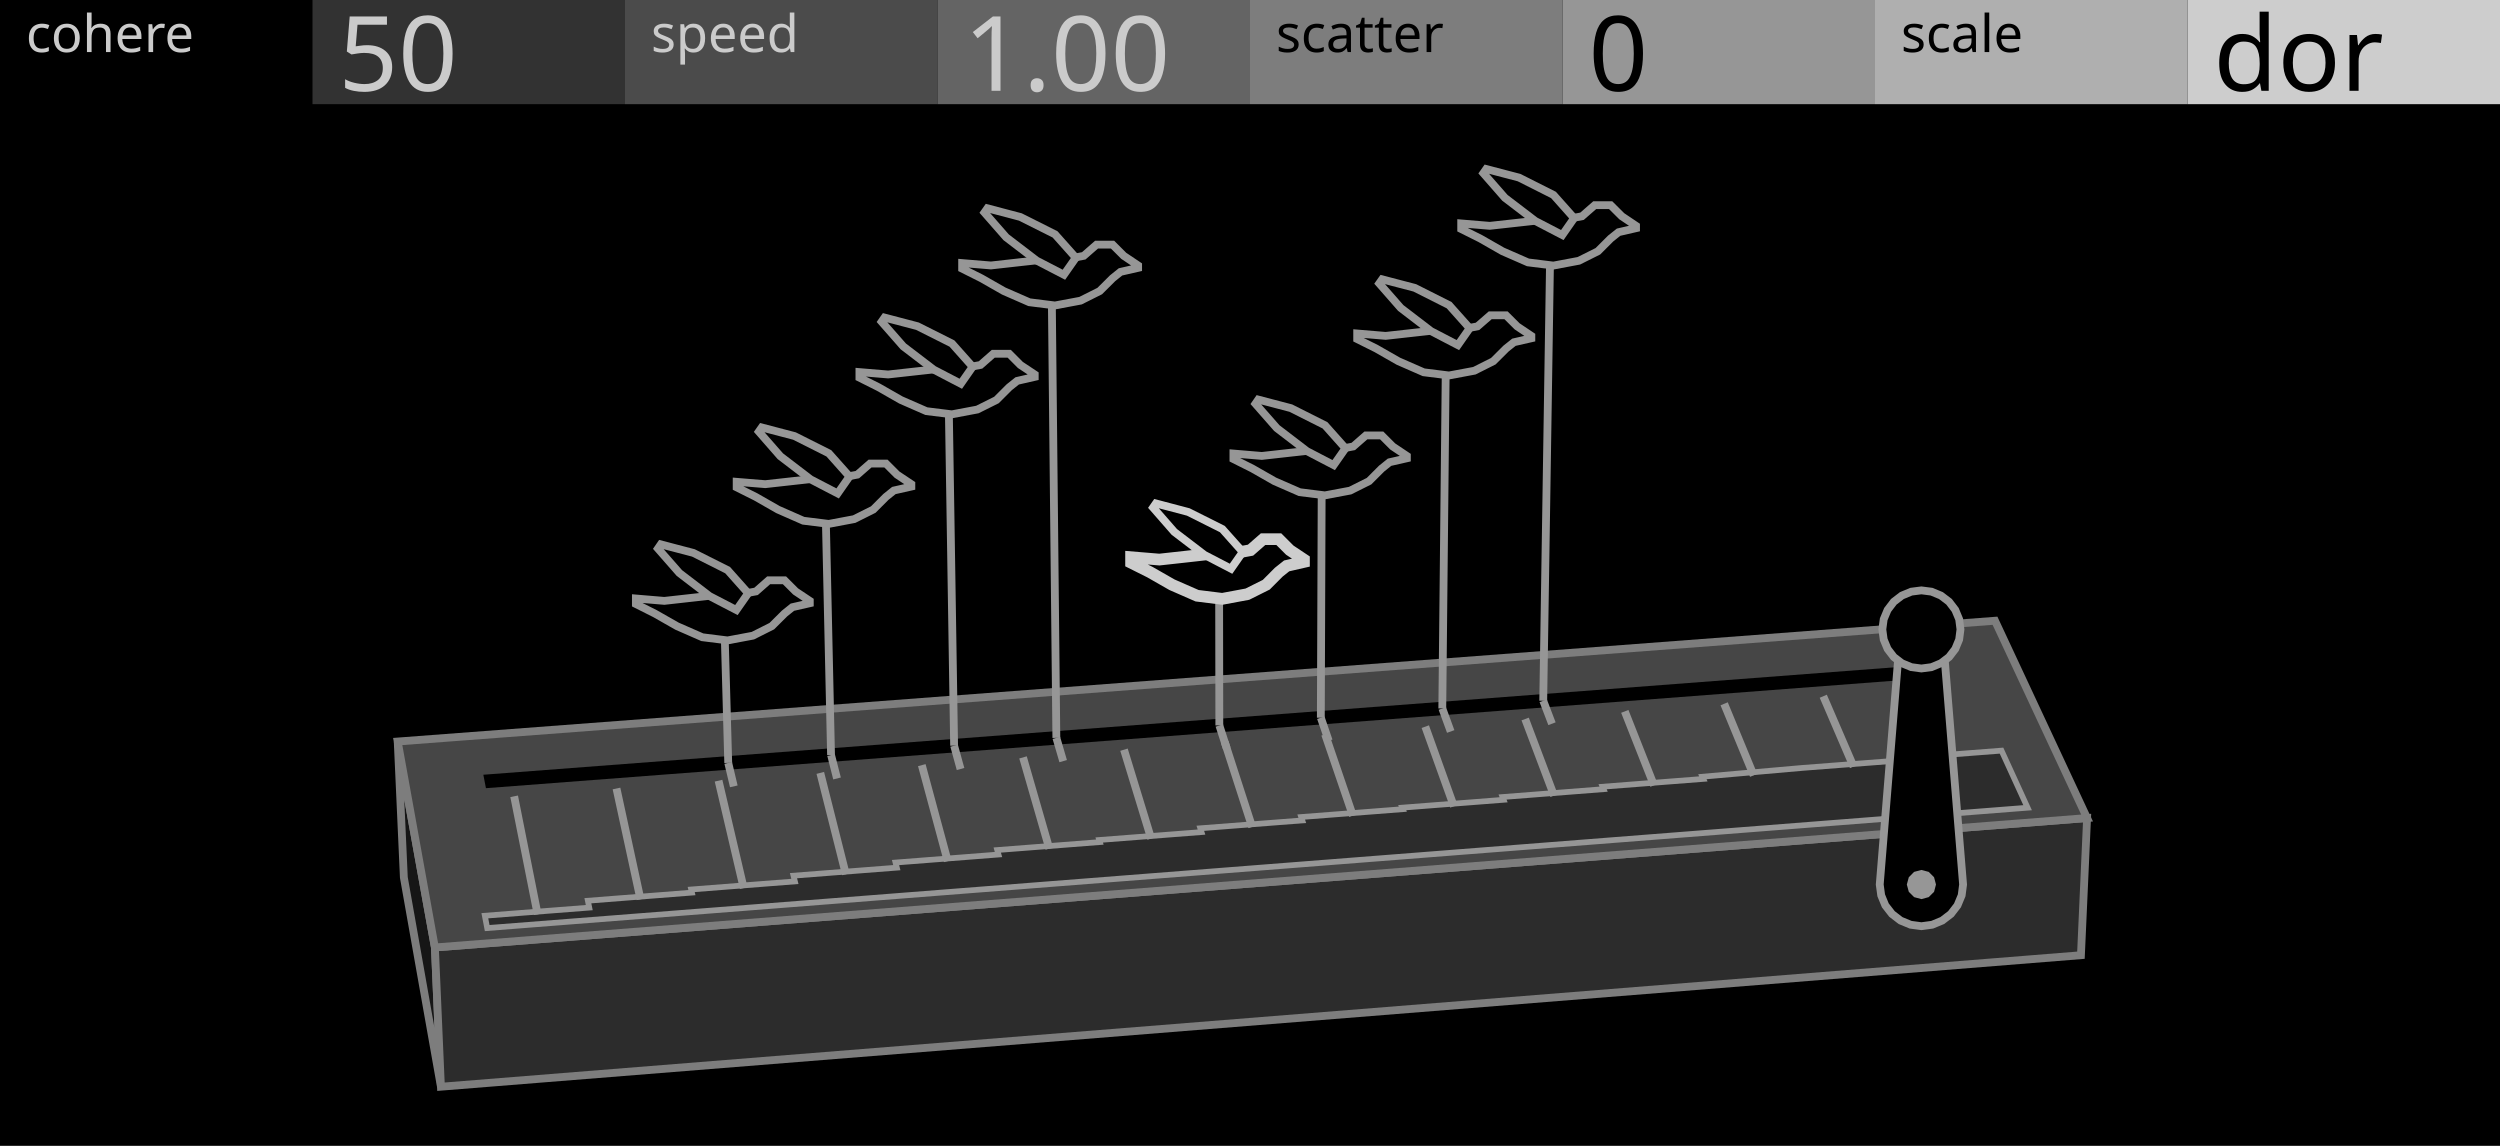
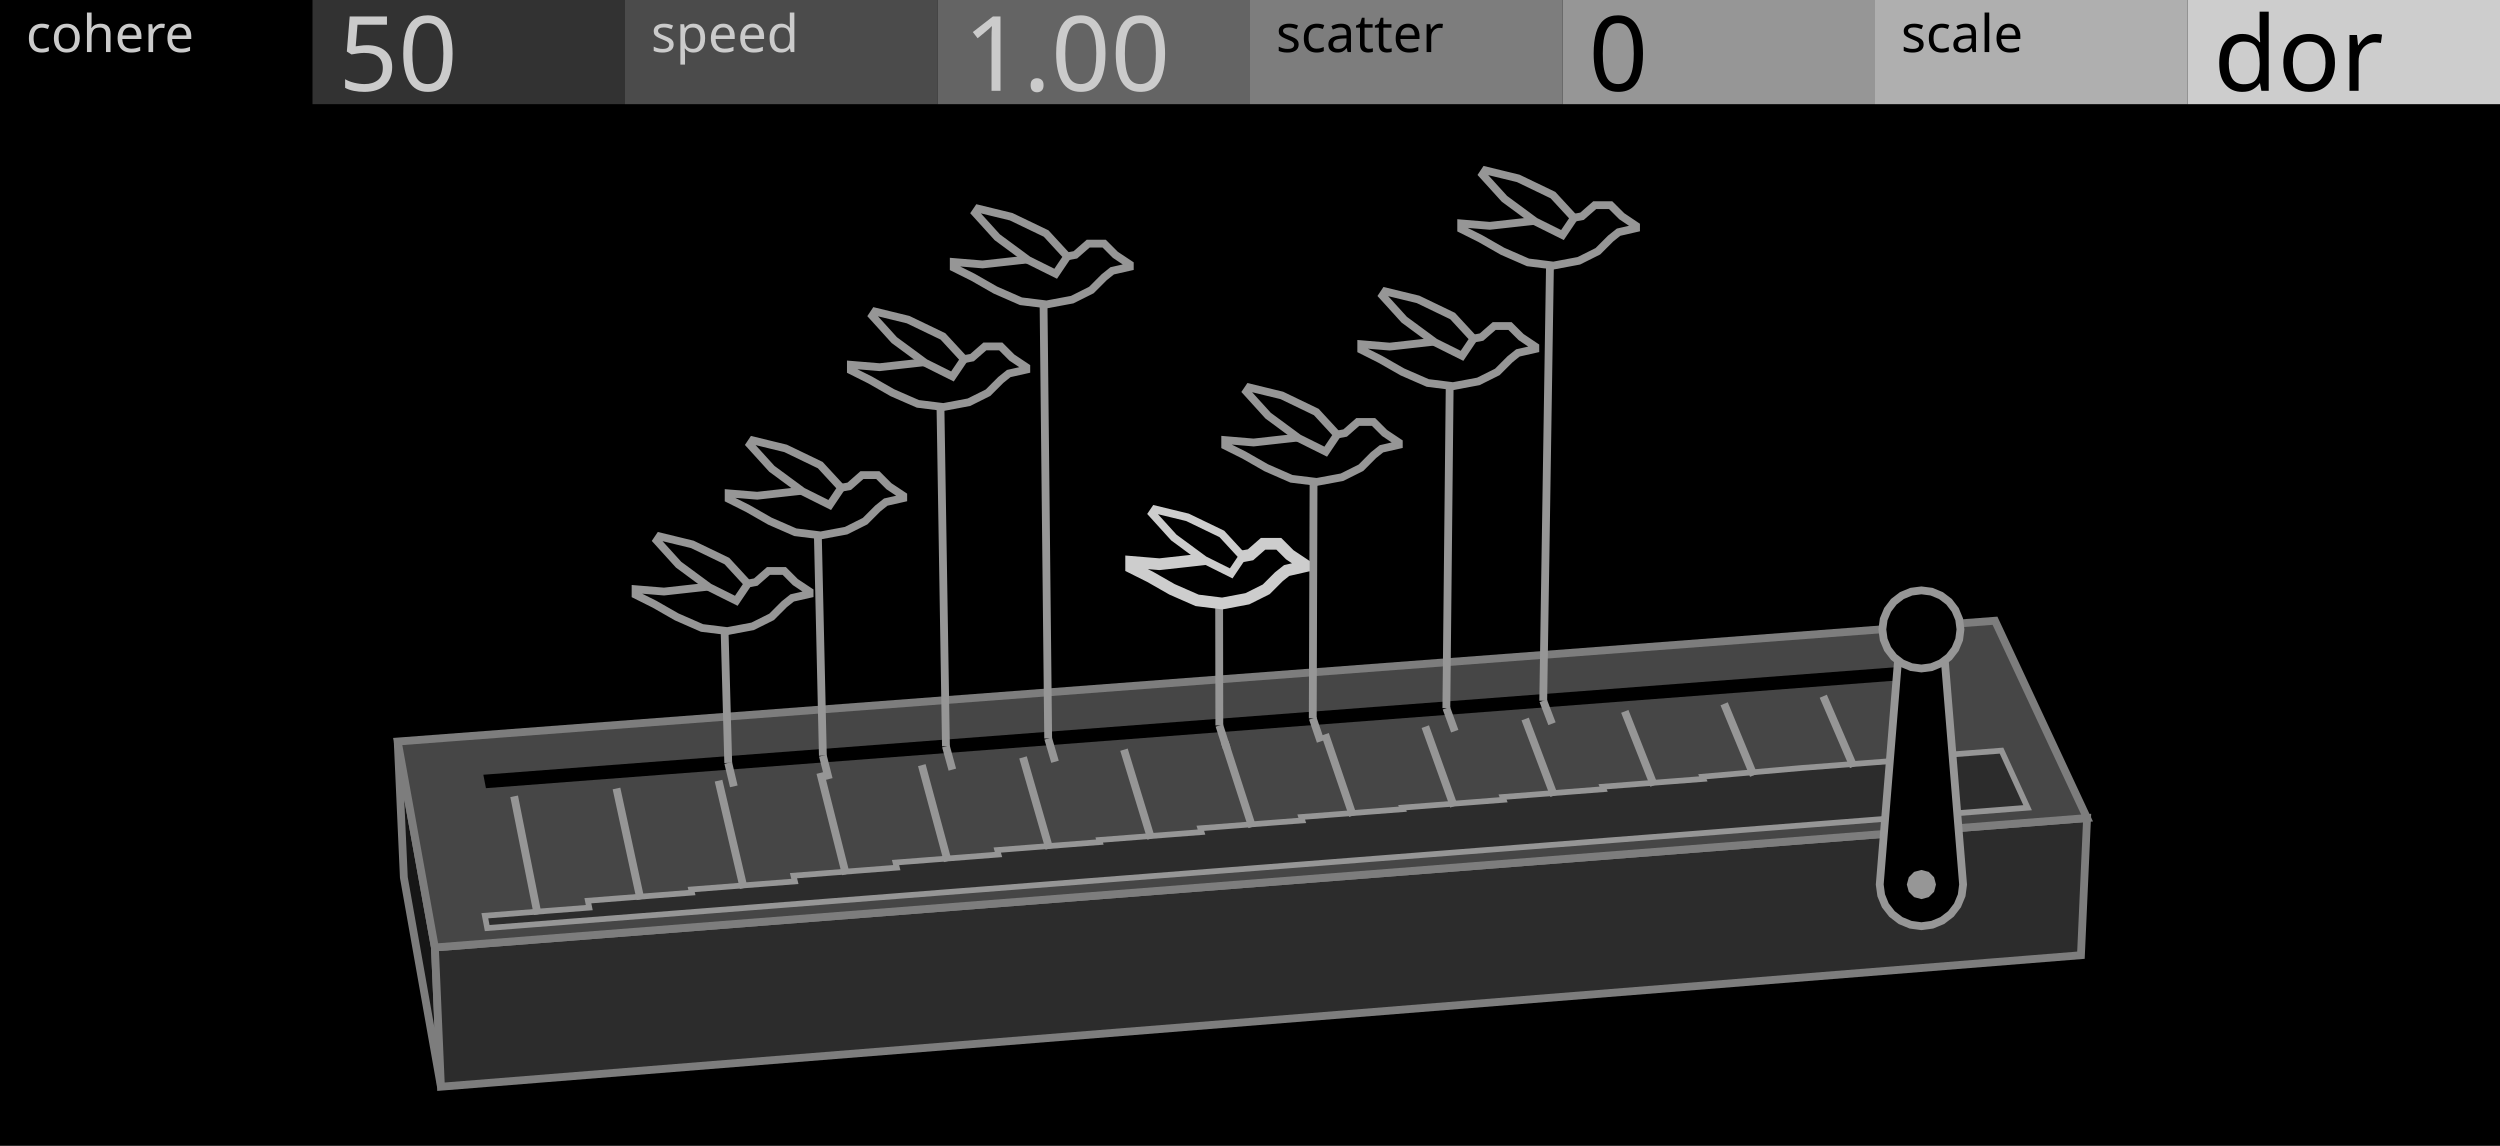
<svg xmlns="http://www.w3.org/2000/svg" width="480" height="220" viewBox="0 0 480 220">
  <g id="preview_canvas">
    <rect x="0" y="0" width="480" height="220" fill="#000000" stroke="none" />
  </g>
  <g id="preview_header">
    <rect x="0" y="0" width="60" height="20" fill="#000000" stroke="none" />
    <rect x="60" y="0" width="60" height="20" fill="#323232" stroke="none" />
    <rect x="120" y="0" width="60" height="20" fill="#4B4B4B" stroke="none" />
    <rect x="180" y="0" width="60" height="20" fill="#646464" stroke="none" />
    <rect x="240" y="0" width="60" height="20" fill="#7D7D7D" stroke="none" />
    <rect x="300" y="0" width="60" height="20" fill="#969696" stroke="none" />
    <rect x="360" y="0" width="60" height="20" fill="#AFAFAF" stroke="none" />
    <rect x="420" y="0" width="60" height="20" fill="#CDCDCD" stroke="none" />
    <text transform="matrix(1 0 0 1 5 10)" fill="#CBCBCB" stroke="none" font-family="UniversNextPro-Light" font-size="10px">cohere</text>
    <text transform="matrix(1 0 0 1 125 10)" fill="#CBCBCB" stroke="none" font-family="UniversNextPro-Light" font-size="10px">speed</text>
    <text transform="matrix(1 0 0 1 245 10)" fill="#000000" stroke="none" font-family="UniversNextPro-Light" font-size="10px">scatter</text>
    <text transform="matrix(1 0 0 1 365 10)" fill="#000000" stroke="none" font-family="UniversNextPro-Light" font-size="10px">scale</text>
    <text transform="matrix(1 0 0 1 65 17.44)" fill="#CBCBCB" stroke="none" font-family="UniversNextPro-Light" font-size="20px">50</text>
    <text transform="matrix(1 0 0 1 185 17.44)" fill="#CBCBCB" stroke="none" font-family="UniversNextPro-Light" font-size="20px">1.00</text>
    <text transform="matrix(1 0 0 1 305 17.44)" fill="#000000" stroke="none" font-family="UniversNextPro-Light" font-size="20px">0</text>
    <text transform="matrix(1 0 0 1 425 17.44)" fill="#000000" stroke="none" font-family="UniversNextPro-Light" font-size="20px">dor</text>
  </g>
  <path d="M 83.5 181.91 L 76.36 142.37 L 77.54 168.48 L 84.66 208.65 Z" fill="#161616" stroke="#7D7D7D" stroke-width="1.5" />
  <path d="M 83.5 181.91 L 400.72 157.06 L 399.54 183.4 L 84.66 208.65 Z" fill="#2C2C2C" stroke="#7D7D7D" stroke-width="1.5" />
  <path d="M 83.5 181.91 L 400.72 157.06 L 383.04 119.18 L 76.36 142.37 Z" fill="#464646" stroke="#7D7D7D" stroke-width="1.5" />
  <path d="M 93.3 151.33 L 373.05 129.98 L 371.92 127.5 L 92.8 148.75 Z" fill="#000000" stroke="none" stroke-width="0" />
  <path d="M 93.54 178.19 L 389.3 155.08 L 384.29 144.12 L 365.12 145.6 L 365.28 145.96 L 346.06 147.44 L 326.86 149.13 L 327.04 149.55 L 307.7 151.05 L 307.89 151.52 L 288.49 153.03 L 288.69 153.56 L 269.23 155.07 L 269.34 155.36 L 249.83 156.87 L 250.04 157.52 L 230.46 159.03 L 230.69 159.76 L 211.05 161.28 L 211.17 161.68 L 191.47 163.21 L 191.71 164.07 L 171.94 165.61 L 172.19 166.59 L 152.35 168.13 L 152.62 169.23 L 132.71 170.78 L 132.85 171.38 L 112.87 172.94 L 113.14 174.26 L 93.09 175.82 Z" fill="#2C2C2C" stroke="#969696" stroke-width="1.1" />
  <path d="M 103.96 175.4 L 99.45 152.74 L 97.98 153.04 L 102.49 175.69 Z" fill="#969696" stroke="none" stroke-width="0" />
  <path d="M 123.71 172.51 L 119.1 151.23 L 117.63 151.55 L 122.24 172.82 Z" fill="#969696" stroke="none" stroke-width="0" />
  <path d="M 143.52 170.34 L 138.69 149.72 L 137.23 150.06 L 142.06 170.68 Z" fill="#969696" stroke="none" stroke-width="0" />
  <path d="M 163.13 167.67 L 158.22 148.21 L 156.77 148.58 L 161.68 168.04 Z" fill="#969696" stroke="none" stroke-width="0" />
  <path d="M 182.69 165.14 L 177.71 146.71 L 176.26 147.1 L 181.24 165.53 Z" fill="#969696" stroke="none" stroke-width="0" />
  <path d="M 202.19 162.73 L 197.14 145.21 L 195.7 145.63 L 200.75 163.14 Z" fill="#969696" stroke="none" stroke-width="0" />
  <path d="M 221.74 160.79 L 216.52 143.72 L 215.09 144.16 L 220.31 161.23 Z" fill="#969696" stroke="none" stroke-width="0" />
  <path d="M 241.13 158.54 L 235.85 142.23 L 234.43 142.69 L 239.7 159 Z" fill="#969696" stroke="none" stroke-width="0" />
  <path d="M 260.46 156.36 L 255.13 140.74 L 253.71 141.23 L 259.05 156.85 Z" fill="#969696" stroke="none" stroke-width="0" />
  <path d="M 279.85 154.55 L 274.36 139.26 L 272.95 139.77 L 278.44 155.06 Z" fill="#969696" stroke="none" stroke-width="0" />
  <path d="M 299.08 152.5 L 293.53 137.79 L 292.13 138.31 L 297.68 153.02 Z" fill="#969696" stroke="none" stroke-width="0" />
  <path d="M 318.26 150.51 L 312.66 136.31 L 311.26 136.86 L 316.87 151.06 Z" fill="#969696" stroke="none" stroke-width="0" />
  <path d="M 337.4 148.58 L 331.73 134.84 L 330.34 135.42 L 336.01 149.15 Z" fill="#969696" stroke="none" stroke-width="0" />
  <path d="M 356.57 146.88 L 350.75 133.38 L 349.38 133.97 L 355.19 147.48 Z" fill="#969696" stroke="none" stroke-width="0" />
  <path d="M 375.61 145.03 L 369.73 131.92 L 368.36 132.53 L 374.24 145.65 Z" fill="#969696" stroke="none" stroke-width="0" />
  <path d="M 376.91 169.83 L 376.64 171.9 L 375.84 173.83 L 374.57 175.48 L 372.91 176.75 L 370.98 177.55 L 368.91 177.83 L 366.84 177.55 L 364.91 176.75 L 363.26 175.48 L 361.98 173.83 L 361.19 171.9 L 360.91 169.83 L 364.91 120.85 L 372.91 120.85 Z" fill="#000000" stroke="#969696" stroke-width="1.5" />
  <path d="M 371.71 169.83 L 371.34 171.23 L 370.31 172.25 L 368.91 172.63 L 367.51 172.25 L 366.49 171.23 L 366.11 169.83 L 366.49 168.43 L 367.51 167.4 L 368.91 167.03 L 370.31 167.4 L 371.34 168.43 Z" fill="#969696" stroke="none" stroke-width="0" />
  <path d="M 376.41 120.85 L 376.16 122.79 L 375.41 124.6 L 374.22 126.15 L 372.66 127.34 L 370.85 128.09 L 368.91 128.35 L 366.97 128.09 L 365.16 127.34 L 363.61 126.15 L 362.42 124.6 L 361.67 122.79 L 361.41 120.85 L 361.67 118.9 L 362.42 117.1 L 363.61 115.54 L 365.16 114.35 L 366.97 113.6 L 368.91 113.35 L 370.85 113.6 L 372.66 114.35 L 374.22 115.54 L 375.41 117.1 L 376.16 118.9 Z" fill="#000000" stroke="#969696" stroke-width="1.5" />
  <path d="M 139.09 146.65 L 140.16 151.15 L 141.62 150.81 L 140.55 146.3 Z" fill="#969696" stroke="none" stroke-width="0" />
-   <path d="M 140.57 146.45 L 139.83 119.9 L 138.34 119.94 L 139.07 146.5 Z" fill="#969696" stroke="none" stroke-width="0" />
-   <path d="M 158.84 145.15 L 159.98 149.65 L 161.44 149.28 L 160.29 144.78 Z" fill="#969696" stroke="none" stroke-width="0" />
-   <path d="M 160.31 144.95 L 159.26 97.52 L 157.76 97.55 L 158.81 144.99 Z" fill="#969696" stroke="none" stroke-width="0" />
-   <path d="M 182.47 143.37 L 183.7 147.85 L 185.15 147.45 L 183.91 142.97 Z" fill="#969696" stroke="none" stroke-width="0" />
-   <path d="M 183.94 143.16 L 182.89 76.48 L 181.39 76.5 L 182.44 143.18 Z" fill="#969696" stroke="none" stroke-width="0" />
-   <path d="M 202.1 141.88 L 203.41 146.35 L 204.85 145.93 L 203.54 141.46 Z" fill="#969696" stroke="none" stroke-width="0" />
-   <path d="M 203.57 141.67 L 202.68 55.57 L 201.18 55.58 L 202.07 141.68 Z" fill="#969696" stroke="none" stroke-width="0" />
+   <path d="M 140.57 146.45 L 139.79 118.12 L 138.29 118.16 L 139.07 146.5 Z" fill="#969696" stroke="none" stroke-width="0" />
+   <path d="M 157.26 145.27 L 158.4 149.77 L 159.85 149.4 L 158.71 144.91 Z" fill="#969696" stroke="none" stroke-width="0" />
+   <path d="M 158.74 145.07 L 157.71 99.74 L 156.21 99.77 L 157.24 145.11 Z" fill="#969696" stroke="none" stroke-width="0" />
+   <path d="M 180.89 143.49 L 182.13 147.97 L 183.57 147.57 L 182.34 143.09 Z" fill="#969696" stroke="none" stroke-width="0" />
+   <path d="M 182.37 143.28 L 181.27 75.08 L 179.77 75.1 L 180.87 143.3 Z" fill="#969696" stroke="none" stroke-width="0" />
+   <path d="M 200.53 142 L 201.84 146.47 L 203.28 146.05 L 201.97 141.58 Z" fill="#969696" stroke="none" stroke-width="0" />
+   <path d="M 202 141.78 L 201.08 55.37 L 199.58 55.39 L 200.5 141.8 Z" fill="#969696" stroke="none" stroke-width="0" />
  <path d="M 233.4 139.52 L 234.84 143.97 L 236.26 143.5 L 234.83 139.06 Z" fill="#969696" stroke="none" stroke-width="0" />
-   <path d="M 234.86 139.29 L 234.82 111.96 L 233.32 111.97 L 233.36 139.29 Z" fill="#969696" stroke="none" stroke-width="0" />
-   <path d="M 252.89 138.04 L 254.41 142.48 L 255.83 141.99 L 254.31 137.56 Z" fill="#969696" stroke="none" stroke-width="0" />
-   <path d="M 254.35 137.8 L 254.52 92.08 L 253.02 92.08 L 252.85 137.8 Z" fill="#969696" stroke="none" stroke-width="0" />
-   <path d="M 276.22 136.28 L 277.83 140.7 L 279.24 140.19 L 277.63 135.77 Z" fill="#969696" stroke="none" stroke-width="0" />
-   <path d="M 277.67 136.03 L 278.35 69.06 L 276.85 69.04 L 276.17 136.02 Z" fill="#969696" stroke="none" stroke-width="0" />
+   <path d="M 234.86 139.29 L 234.82 112.85 L 233.32 112.85 L 233.36 139.29 Z" fill="#969696" stroke="none" stroke-width="0" />
+   <path d="M 251.34 138.16 L 252.85 142.6 L 254.27 142.11 L 252.76 137.68 Z" fill="#969696" stroke="none" stroke-width="0" />
+   <path d="M 252.8 137.92 L 252.96 89.51 L 251.46 89.5 L 251.3 137.92 Z" fill="#969696" stroke="none" stroke-width="0" />
+   <path d="M 277 136.22 L 278.61 140.64 L 280.01 140.13 L 278.41 135.71 Z" fill="#969696" stroke="none" stroke-width="0" />
+   <path d="M 278.45 135.97 L 279.12 71.11 L 277.62 71.1 L 276.95 135.96 Z" fill="#969696" stroke="none" stroke-width="0" />
  <path d="M 295.6 134.81 L 297.28 139.22 L 298.68 138.69 L 297 134.28 Z" fill="#969696" stroke="none" stroke-width="0" />
  <path d="M 297.05 134.56 L 298.39 47.95 L 296.89 47.92 L 295.55 134.54 Z" fill="#969696" stroke="none" stroke-width="0" />
-   <path d="M 155.48 115.37 L 155.48 115.82 L 152.14 116.58 L 150.62 117.8 L 148.19 120.22 L 144.55 122.05 L 139.69 122.96 L 134.84 122.35 L 129.98 120.22 L 125.73 117.8 L 122.09 115.97 L 122.09 114.91 L 127.55 115.37 L 133.01 114.76 L 138.48 114.15 L 142.73 114 L 145.16 113.55 L 147.58 111.42 L 150.62 111.42 L 152.75 113.55 Z" fill="#000000" stroke="#969696" stroke-width="1.5" />
-   <path d="M 141.39 117.13 L 136.23 114.45 L 130.44 110.02 L 126.32 105.32 L 126.87 104.52 L 133.13 106.16 L 139.71 109.47 L 143.65 113.9 Z" fill="#000000" stroke="#969696" stroke-width="1.5" />
-   <path d="M 174.98 92.96 L 174.98 93.42 L 171.62 94.18 L 170.1 95.4 L 167.66 97.84 L 164 99.67 L 159.12 100.59 L 154.24 99.98 L 149.37 97.84 L 145.1 95.4 L 141.44 93.57 L 141.44 92.51 L 146.93 92.96 L 152.41 92.35 L 157.9 91.74 L 162.17 91.59 L 164.61 91.13 L 167.05 89 L 170.1 89 L 172.23 91.13 Z" fill="#000000" stroke="#969696" stroke-width="1.5" />
-   <path d="M 160.83 94.74 L 155.64 92.04 L 149.82 87.59 L 145.69 82.87 L 146.25 82.07 L 152.54 83.72 L 159.14 87.04 L 163.1 91.49 Z" fill="#000000" stroke="#969696" stroke-width="1.5" />
-   <path d="M 198.67 71.9 L 198.67 72.36 L 195.3 73.13 L 193.77 74.35 L 191.32 76.8 L 187.65 78.63 L 182.76 79.55 L 177.86 78.94 L 172.97 76.8 L 168.68 74.35 L 165.01 72.51 L 165.01 71.44 L 170.52 71.9 L 176.02 71.29 L 181.53 70.68 L 185.82 70.52 L 188.26 70.07 L 190.71 67.92 L 193.77 67.92 L 195.91 70.07 Z" fill="#000000" stroke="#969696" stroke-width="1.5" />
-   <path d="M 184.47 73.68 L 179.27 70.97 L 173.43 66.51 L 169.27 61.77 L 169.83 60.97 L 176.15 62.63 L 182.78 65.96 L 186.75 70.42 Z" fill="#000000" stroke="#969696" stroke-width="1.5" />
-   <path d="M 218.52 50.97 L 218.52 51.43 L 215.14 52.2 L 213.61 53.43 L 211.15 55.88 L 207.46 57.73 L 202.55 58.65 L 197.63 58.03 L 192.72 55.88 L 188.42 53.43 L 184.73 51.58 L 184.73 50.51 L 190.26 50.97 L 195.79 50.35 L 201.32 49.74 L 205.62 49.59 L 208.08 49.12 L 210.54 46.97 L 213.61 46.97 L 215.76 49.12 Z" fill="#000000" stroke="#969696" stroke-width="1.5" />
-   <path d="M 204.27 52.75 L 199.04 50.04 L 193.18 45.56 L 189.01 40.8 L 189.58 39.99 L 195.91 41.66 L 202.57 45 L 206.56 49.48 Z" fill="#000000" stroke="#969696" stroke-width="1.5" />
-   <path d="M 250.36 107.44 L 250.36 107.89 L 247.04 108.65 L 245.53 109.85 L 243.12 112.27 L 239.5 114.08 L 234.67 114.98 L 229.84 114.38 L 225.02 112.27 L 220.79 109.85 L 217.17 108.04 L 217.17 106.99 L 222.6 107.44 L 228.03 106.84 L 233.46 106.23 L 237.69 106.08 L 240.1 105.63 L 242.51 103.52 L 245.53 103.52 L 247.64 105.63 Z" fill="#000000" stroke="#CDCDCD" stroke-width="2.25" />
-   <path d="M 236.36 109.2 L 231.23 106.53 L 225.47 102.13 L 221.38 97.45 L 221.93 96.66 L 228.15 98.3 L 234.69 101.58 L 238.61 105.98 Z" fill="#000000" stroke="#CDCDCD" stroke-width="1.5" />
-   <path d="M 270.12 87.54 L 270.12 87.99 L 266.79 88.75 L 265.28 89.96 L 262.86 92.38 L 259.22 94.2 L 254.38 95.11 L 249.54 94.5 L 244.69 92.38 L 240.45 89.96 L 236.82 88.14 L 236.82 87.08 L 242.27 87.54 L 247.72 86.93 L 253.17 86.33 L 257.41 86.18 L 259.83 85.72 L 262.25 83.6 L 265.28 83.6 L 267.4 85.72 Z" fill="#000000" stroke="#969696" stroke-width="1.5" />
-   <path d="M 256.07 89.3 L 250.93 86.62 L 245.15 82.2 L 241.04 77.52 L 241.59 76.72 L 247.84 78.36 L 254.4 81.66 L 258.33 86.07 Z" fill="#000000" stroke="#969696" stroke-width="1.5" />
-   <path d="M 294.02 64.49 L 294.02 64.95 L 290.68 65.71 L 289.16 66.92 L 286.72 69.35 L 283.08 71.18 L 278.21 72.09 L 273.35 71.48 L 268.48 69.35 L 264.23 66.92 L 260.58 65.1 L 260.58 64.03 L 266.05 64.49 L 271.52 63.88 L 277 63.27 L 281.25 63.12 L 283.68 62.66 L 286.12 60.54 L 289.16 60.54 L 291.29 62.66 Z" fill="#000000" stroke="#969696" stroke-width="1.5" />
-   <path d="M 279.91 66.26 L 274.74 63.57 L 268.94 59.13 L 264.81 54.42 L 265.37 53.63 L 271.64 55.27 L 278.23 58.59 L 282.18 63.02 Z" fill="#000000" stroke="#969696" stroke-width="1.5" />
+   <path d="M 155.44 113.58 L 155.44 114.04 L 152.1 114.8 L 150.58 116.01 L 148.15 118.44 L 144.5 120.26 L 139.64 121.17 L 134.78 120.57 L 129.92 118.44 L 125.67 116.01 L 122.03 114.19 L 122.03 113.13 L 127.49 113.58 L 132.96 112.97 L 138.43 112.37 L 142.68 112.21 L 145.11 111.76 L 147.54 109.63 L 150.58 109.63 L 152.7 111.76 Z" fill="#000000" stroke="#969696" stroke-width="1.5" />
+   <path d="M 141.37 115.35 L 136.16 112.75 L 130.29 108.42 L 126.09 103.79 L 126.63 102.99 L 132.92 104.52 L 139.56 107.72 L 143.58 112.08 Z" fill="#000000" stroke="#969696" stroke-width="1.5" />
+   <path d="M 173.42 95.18 L 173.42 95.64 L 170.07 96.4 L 168.54 97.62 L 166.1 100.06 L 162.45 101.89 L 157.57 102.8 L 152.7 102.19 L 147.82 100.06 L 143.55 97.62 L 139.9 95.79 L 139.9 94.73 L 145.38 95.18 L 150.87 94.57 L 156.35 93.96 L 160.62 93.81 L 163.06 93.36 L 165.49 91.22 L 168.54 91.22 L 170.68 93.36 Z" fill="#000000" stroke="#969696" stroke-width="1.5" />
+   <path d="M 159.31 96.96 L 154.08 94.35 L 148.19 90.01 L 143.97 85.36 L 144.51 84.55 L 150.83 86.09 L 157.49 89.3 L 161.52 93.67 Z" fill="#000000" stroke="#969696" stroke-width="1.5" />
+   <path d="M 197.05 70.5 L 197.05 70.96 L 193.68 71.72 L 192.15 72.95 L 189.7 75.4 L 186.03 77.23 L 181.13 78.15 L 176.23 77.54 L 171.33 75.4 L 167.05 72.95 L 163.37 71.11 L 163.37 70.04 L 168.89 70.5 L 174.4 69.89 L 179.91 69.27 L 184.19 69.12 L 186.64 68.66 L 189.09 66.52 L 192.15 66.52 L 194.29 68.66 Z" fill="#000000" stroke="#969696" stroke-width="1.5" />
+   <path d="M 182.87 72.28 L 177.62 69.66 L 171.7 65.3 L 167.47 60.63 L 168.01 59.82 L 174.36 61.37 L 181.05 64.59 L 185.1 68.98 Z" fill="#000000" stroke="#969696" stroke-width="1.5" />
+   <path d="M 216.92 50.77 L 216.92 51.23 L 213.54 52 L 212 53.23 L 209.54 55.69 L 205.86 57.53 L 200.94 58.45 L 196.02 57.84 L 191.11 55.69 L 186.81 53.23 L 183.12 51.39 L 183.12 50.31 L 188.65 50.77 L 194.18 50.16 L 199.71 49.54 L 204.01 49.39 L 206.47 48.93 L 208.93 46.78 L 212 46.78 L 214.15 48.93 Z" fill="#000000" stroke="#969696" stroke-width="1.5" />
+   <path d="M 202.69 52.56 L 197.42 49.94 L 191.48 45.56 L 187.23 40.87 L 187.78 40.06 L 194.14 41.61 L 200.86 44.84 L 204.92 49.25 Z" fill="#000000" stroke="#969696" stroke-width="1.5" />
+   <path d="M 250.36 108.33 L 250.36 108.78 L 247.04 109.54 L 245.53 110.74 L 243.12 113.15 L 239.5 114.96 L 234.67 115.87 L 229.85 115.27 L 225.02 113.15 L 220.8 110.74 L 217.18 108.93 L 217.18 107.88 L 222.61 108.33 L 228.04 107.73 L 233.47 107.12 L 237.69 106.97 L 240.1 106.52 L 242.51 104.41 L 245.53 104.41 L 247.64 106.52 Z" fill="#000000" stroke="#CDCDCD" stroke-width="2.25" />
+   <path d="M 236.39 110.09 L 231.22 107.51 L 225.38 103.21 L 221.21 98.61 L 221.75 97.81 L 228 99.33 L 234.59 102.51 L 238.58 106.84 Z" fill="#000000" stroke="#CDCDCD" stroke-width="1.5" />
+   <path d="M 268.57 84.96 L 268.57 85.41 L 265.24 86.17 L 263.72 87.38 L 261.3 89.81 L 257.66 91.63 L 252.81 92.53 L 247.96 91.93 L 243.12 89.81 L 238.87 87.38 L 235.24 85.57 L 235.24 84.5 L 240.69 84.96 L 246.15 84.35 L 251.6 83.75 L 255.84 83.6 L 258.27 83.14 L 260.69 81.02 L 263.72 81.02 L 265.84 83.14 Z" fill="#000000" stroke="#969696" stroke-width="1.5" />
+   <path d="M 254.54 86.72 L 249.34 84.13 L 243.48 79.81 L 239.29 75.19 L 239.83 74.39 L 246.11 75.92 L 252.73 79.11 L 256.74 83.46 Z" fill="#000000" stroke="#969696" stroke-width="1.5" />
+   <path d="M 294.78 66.55 L 294.78 67 L 291.44 67.76 L 289.92 68.98 L 287.49 71.41 L 283.84 73.23 L 278.98 74.14 L 274.12 73.53 L 269.26 71.41 L 265 68.98 L 261.36 67.15 L 261.36 66.09 L 266.83 66.55 L 272.3 65.94 L 277.76 65.33 L 282.02 65.18 L 284.45 64.72 L 286.88 62.6 L 289.92 62.6 L 292.05 64.72 Z" fill="#000000" stroke="#969696" stroke-width="1.5" />
+   <path d="M 280.71 68.32 L 275.5 65.72 L 269.62 61.39 L 265.42 56.76 L 265.96 55.95 L 272.26 57.48 L 278.9 60.68 L 282.92 65.04 Z" fill="#000000" stroke="#969696" stroke-width="1.5" />
  <path d="M 314.12 43.36 L 314.12 43.81 L 310.77 44.58 L 309.24 45.8 L 306.8 48.24 L 303.14 50.07 L 298.25 50.99 L 293.37 50.38 L 288.48 48.24 L 284.21 45.8 L 280.55 43.97 L 280.55 42.9 L 286.04 43.36 L 291.54 42.75 L 297.03 42.14 L 301.3 41.98 L 303.75 41.52 L 306.19 39.39 L 309.24 39.39 L 311.38 41.52 Z" fill="#000000" stroke="#969696" stroke-width="1.5" />
-   <path d="M 299.96 45.13 L 294.77 42.43 L 288.94 37.98 L 284.8 33.25 L 285.36 32.45 L 291.66 34.1 L 298.27 37.43 L 302.23 41.88 Z" fill="#000000" stroke="#969696" stroke-width="1.5" />
+   <path d="M 299.99 45.13 L 294.75 42.52 L 288.85 38.17 L 284.63 33.52 L 285.17 32.71 L 291.5 34.25 L 298.17 37.46 L 302.21 41.84 Z" fill="#000000" stroke="#969696" stroke-width="1.5" />
</svg>
